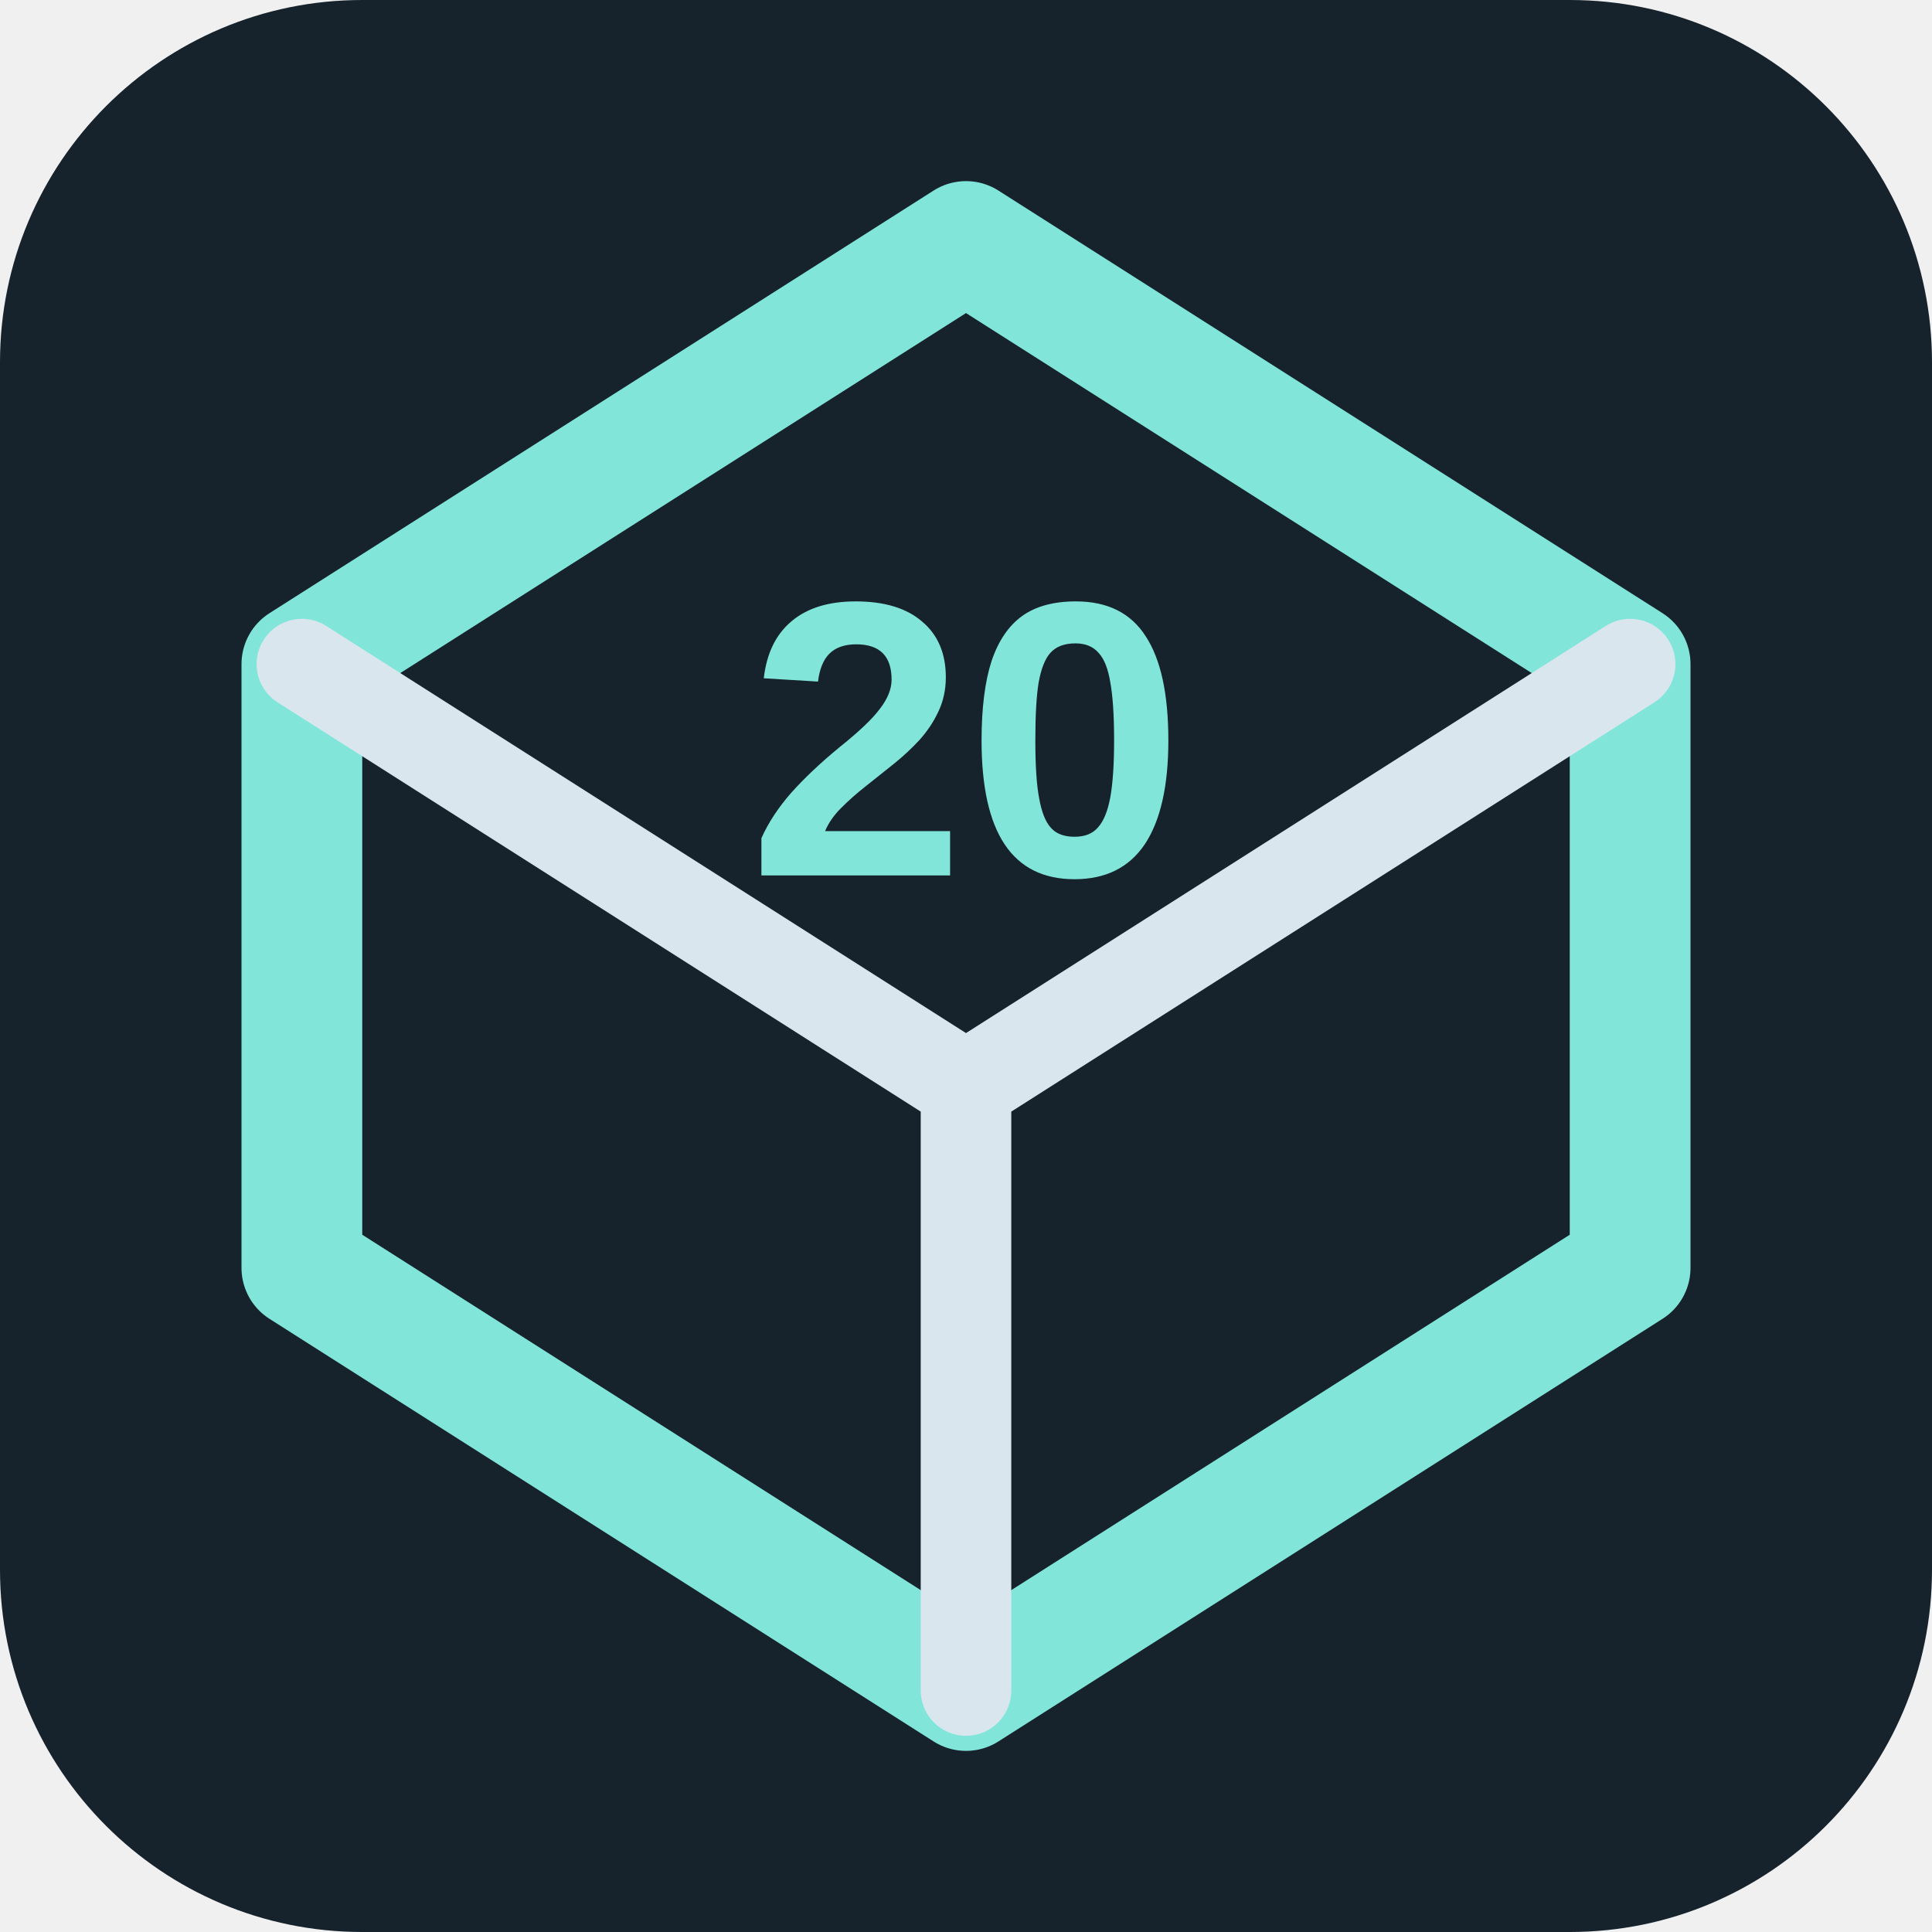
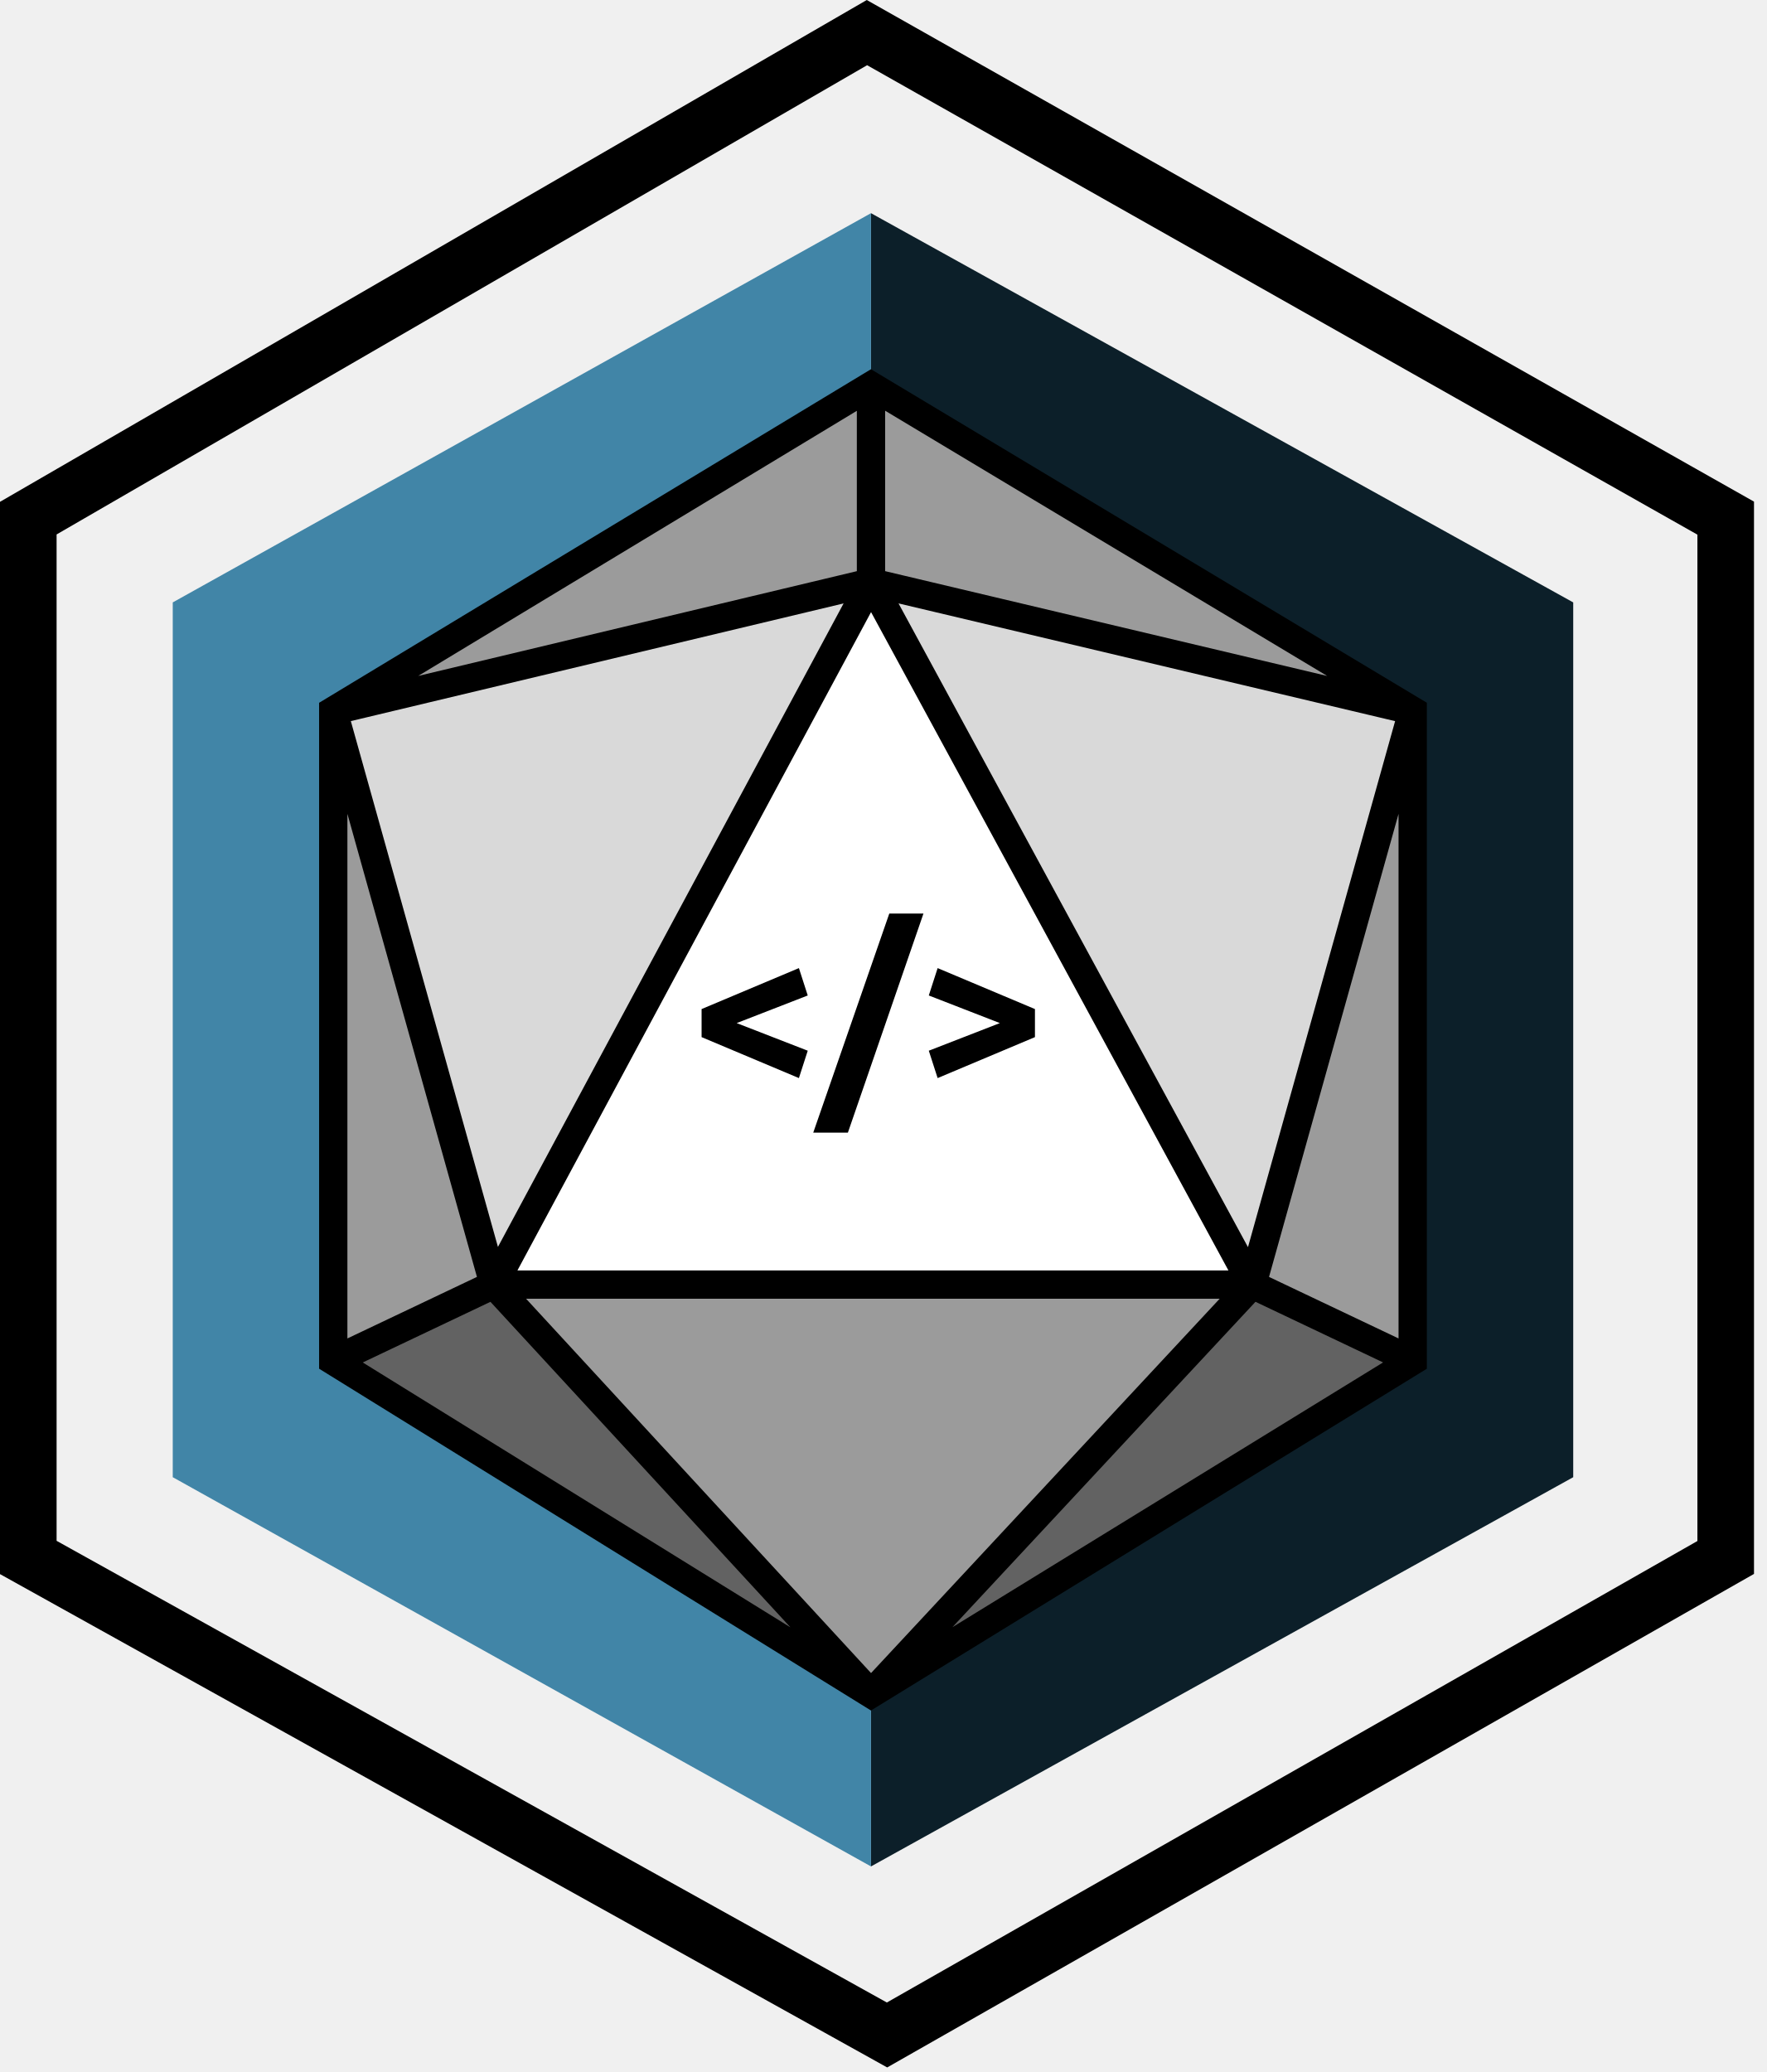
- <svg xmlns="http://www.w3.org/2000/svg" viewBox="0 0 64 64">
-   <rect width="64" height="64" rx="12" fill="#16232d" />
-   <path d="M32 8 54 22v20L32 56 10 42V22L32 8Z" fill="none" stroke="#81e6d9" stroke-width="4" stroke-linejoin="round" />
-   <path d="M10 22 32 36l22-14M32 36v20" fill="none" stroke="#d9e6ee" stroke-width="3" stroke-linecap="round" stroke-linejoin="round" />
-   <text x="32" y="29" text-anchor="middle" font-family="Arial, sans-serif" font-size="13" font-weight="700" fill="#81e6d9">20</text>
+ <svg xmlns="http://www.w3.org/2000/svg" width="52" height="61" viewBox="0 0 52 61" fill="none">
+   <path d="M25.523 0.96L0.833 15.254V45.852L26.114 59.91L50.805 45.852V15.254L25.523 0.96Z" stroke="black" stroke-width="1.666" />
+   <path d="M25.642 6.276V54.948L46.316 43.489V17.735L25.642 6.276Z" fill="#0C1F29" />
+   <path d="M25.642 54.948V6.276L5.086 17.735V43.489L25.642 54.948Z" fill="#4185A7" />
+   <path d="M25.642 11.356L9.811 20.925L25.642 17.144V11.356Z" fill="#9B9B9B" />
+   <path d="M41.59 20.925L25.642 11.356V17.144L41.59 20.925Z" fill="#9B9B9B" />
+   <path d="M41.59 20.925L25.642 17.144L36.865 37.818L41.59 20.925Z" fill="#D9D9D9" />
+   <path d="M25.642 17.144L9.811 20.925L14.537 37.818L25.642 17.144Z" fill="#D9D9D9" />
+   <path d="M25.642 17.144L14.537 37.818H36.865L25.642 17.144Z" fill="white" />
+   <path d="M9.811 20.925V40.063L14.537 37.818L9.811 20.925Z" fill="#9B9B9B" />
+   <path d="M9.811 40.063L25.642 49.868L14.537 37.818L9.811 40.063Z" fill="#626262" />
+   <path d="M36.865 37.818H14.537L25.642 49.868L36.865 37.818Z" fill="#9B9B9B" />
+   <path d="M25.642 49.868L41.59 40.063L36.865 37.818L25.642 49.868Z" fill="#626262" />
+   <path d="M41.59 40.063V20.925L36.865 37.818L41.59 40.063Z" fill="#9B9B9B" />
+   <path d="M41.59 20.925L25.642 11.356L9.811 20.925V40.063L25.642 49.868L41.59 40.063V20.925ZM9.811 20.925L25.642 17.144M9.811 20.925L14.537 37.818M25.642 11.356V17.144M41.59 20.925L25.642 17.144M41.59 20.925L36.865 37.818M41.59 40.063L36.865 37.818M25.642 49.868L36.865 37.818M25.642 49.868L14.537 37.818M9.811 40.063L14.537 37.818M25.642 17.144L14.537 37.818M25.642 17.144L36.865 37.818M14.537 37.818H36.865" stroke="black" stroke-width="0.833" />
+   <path d="M20.655 29.707L23.52 28.501L23.78 29.307L21.688 30.12L23.78 30.933L23.52 31.739L20.655 30.533V29.707ZM24.962 33.345H23.942L26.181 26.895H27.187L24.962 33.345ZM30.469 30.533L27.604 31.739L27.344 30.933L29.436 30.12L27.344 29.307L27.604 28.501L30.469 29.707V30.533Z" fill="black" />
</svg>
